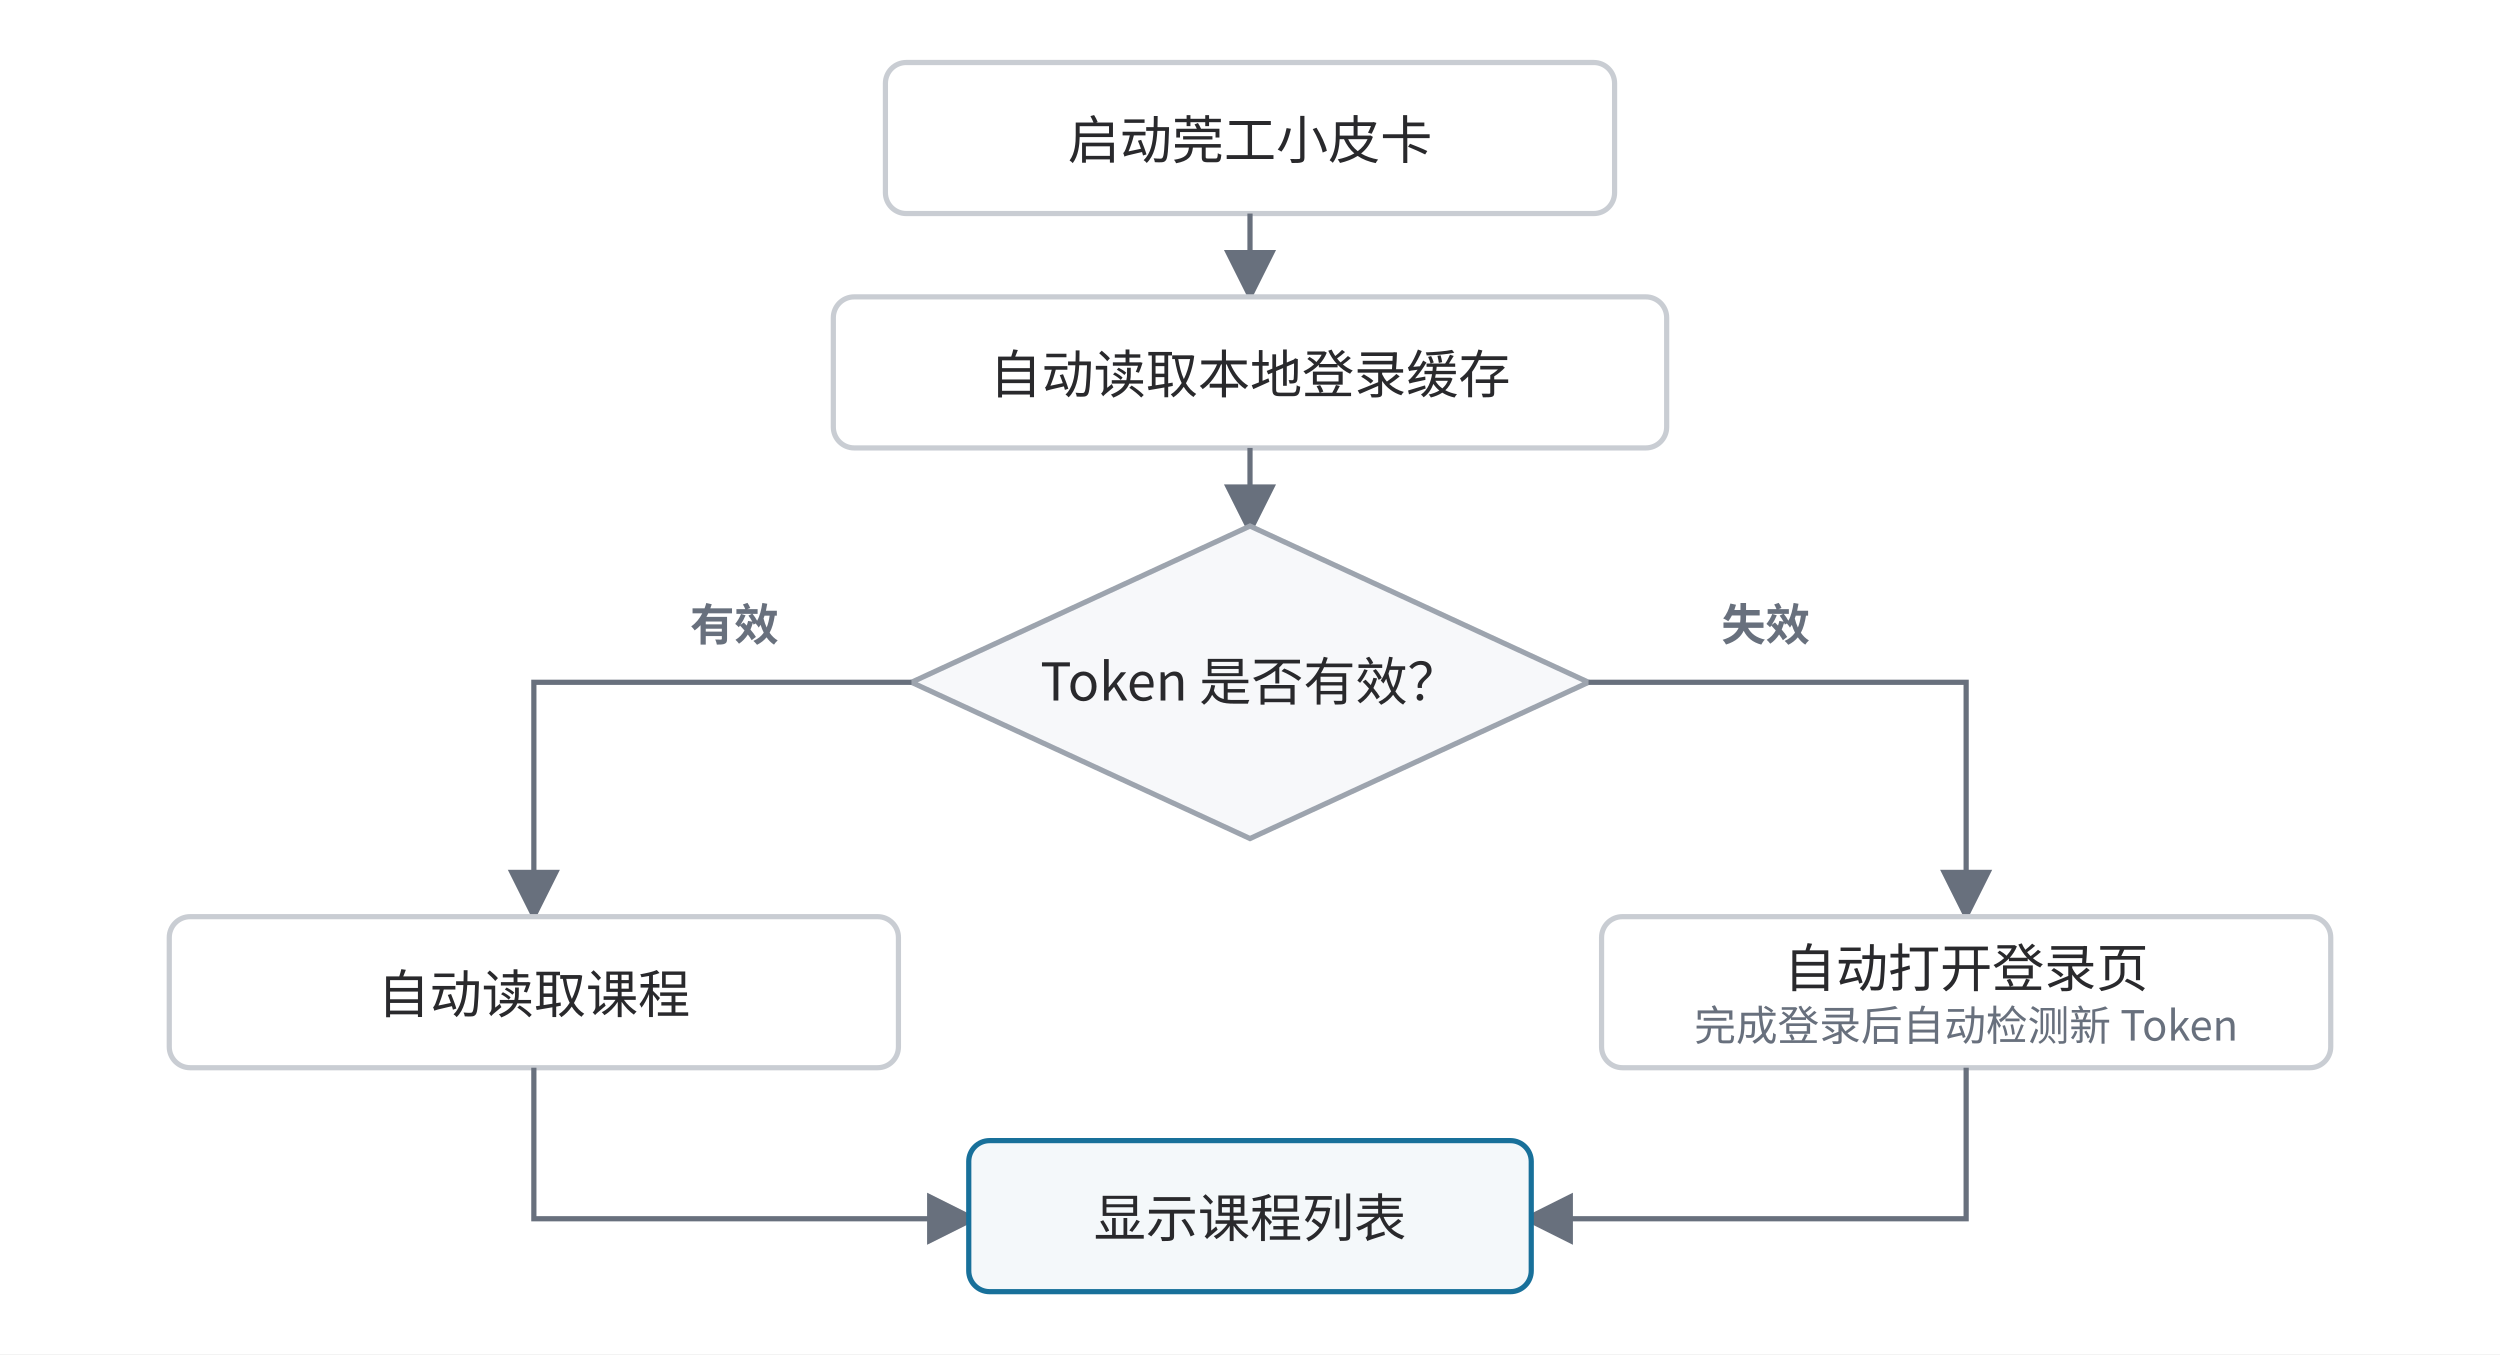
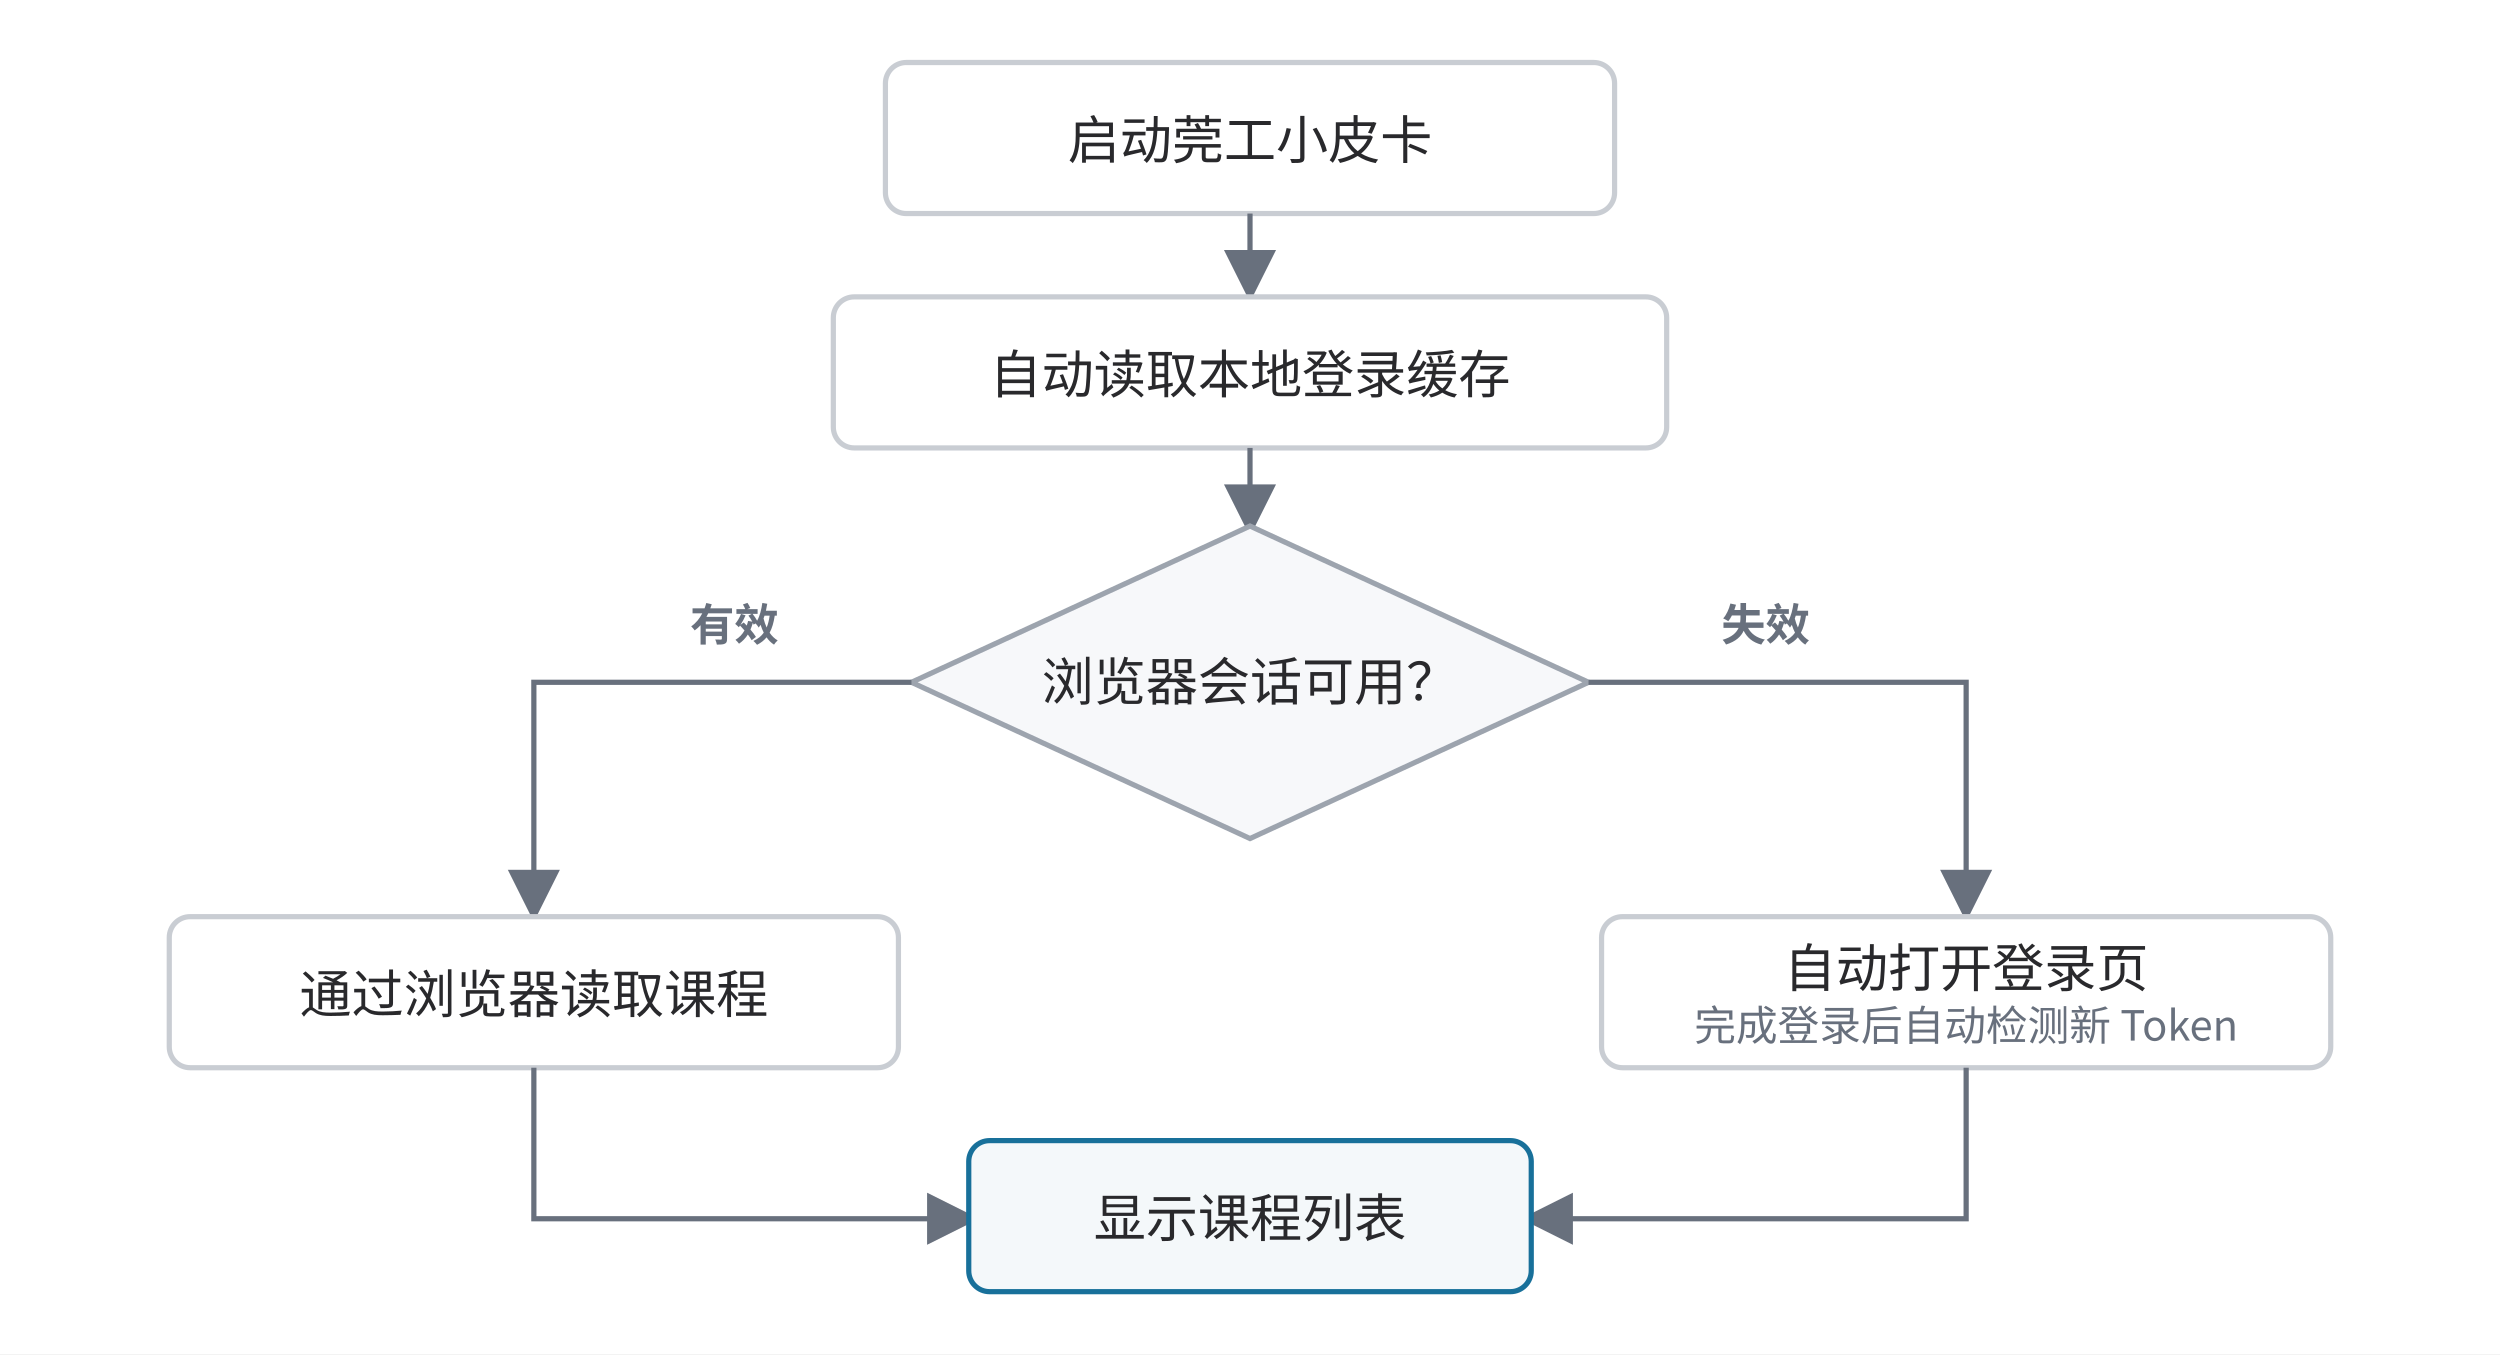
<svg xmlns="http://www.w3.org/2000/svg" width="960" height="520" viewBox="0 0 960 520" role="img" aria-labelledby="title description">
  <defs>
    <marker id="arrow" markerWidth="10" markerHeight="10" refX="8" refY="5" orient="auto" markerUnits="strokeWidth">
      <path d="M 0 0 L 10 5 L 0 10 z" fill="#68707d" />
    </marker>
    <style>
      .node { fill: #fff; stroke: #c9cdd3; stroke-width: 2; }
      .decision { fill: #f7f8fa; stroke: #9da4ae; stroke-width: 2; }
      .result { fill: #f4f8fa; stroke: #18709a; stroke-width: 2; }
      .line { fill: none; stroke: #68707d; stroke-width: 2; marker-end: url(#arrow); }
      .label { fill: #29292c; font-family: "Microsoft YaHei", "Noto Sans CJK SC", sans-serif; font-size: 20px; text-anchor: middle; dominant-baseline: middle; }
      .branch { fill: #68707d; font-family: "Microsoft YaHei", "Noto Sans CJK SC", sans-serif; font-size: 17px; font-weight: 600; text-anchor: middle; }
    </style>
  </defs>
  <rect width="960" height="520" fill="#fff" />
  <rect class="node" x="340" y="24" width="280" height="58" rx="8" />
  <text class="label" x="480" y="54">启动莞工小皮卡</text>
  <path class="line" d="M 480 82 L 480 112" />
  <rect class="node" x="320" y="114" width="320" height="58" rx="8" />
  <text class="label" x="480" y="144">自动读取本地登录缓存</text>
  <path class="line" d="M 480 172 L 480 202" />
  <path class="decision" d="M 480 202 L 610 262 L 480 322 L 350 262 Z" />
-   <text class="label" x="480" y="262">Token 是否有效？</text>
+   <text class="label" x="480" y="262">浏览器会话可用？</text>
  <path class="line" d="M 350 262 L 205 262 L 205 350" />
  <text class="branch" x="282" y="246">有效</text>
  <rect class="node" x="65" y="352" width="280" height="58" rx="8" />
-   <text class="label" x="205" y="382">自动读取课程</text>
+   <text class="label" x="205" y="382">通过浏览器读取课程</text>
  <path class="line" d="M 610 262 L 755 262 L 755 350" />
  <text class="branch" x="678" y="246">失效</text>
  <rect class="node" x="615" y="352" width="280" height="58" rx="8" />
  <text class="label" x="755" y="372">自动打开登录页</text>
  <text class="label" x="755" y="394" style="font-size:16px; fill:#68707d">完成登录后自动检测新 Token</text>
  <path class="line" d="M 205 410 L 205 468 L 372 468" />
  <path class="line" d="M 755 410 L 755 468 L 588 468" />
  <rect class="result" x="372" y="438" width="216" height="58" rx="8" />
  <text class="label" x="480" y="468">显示课程列表</text>
</svg>
